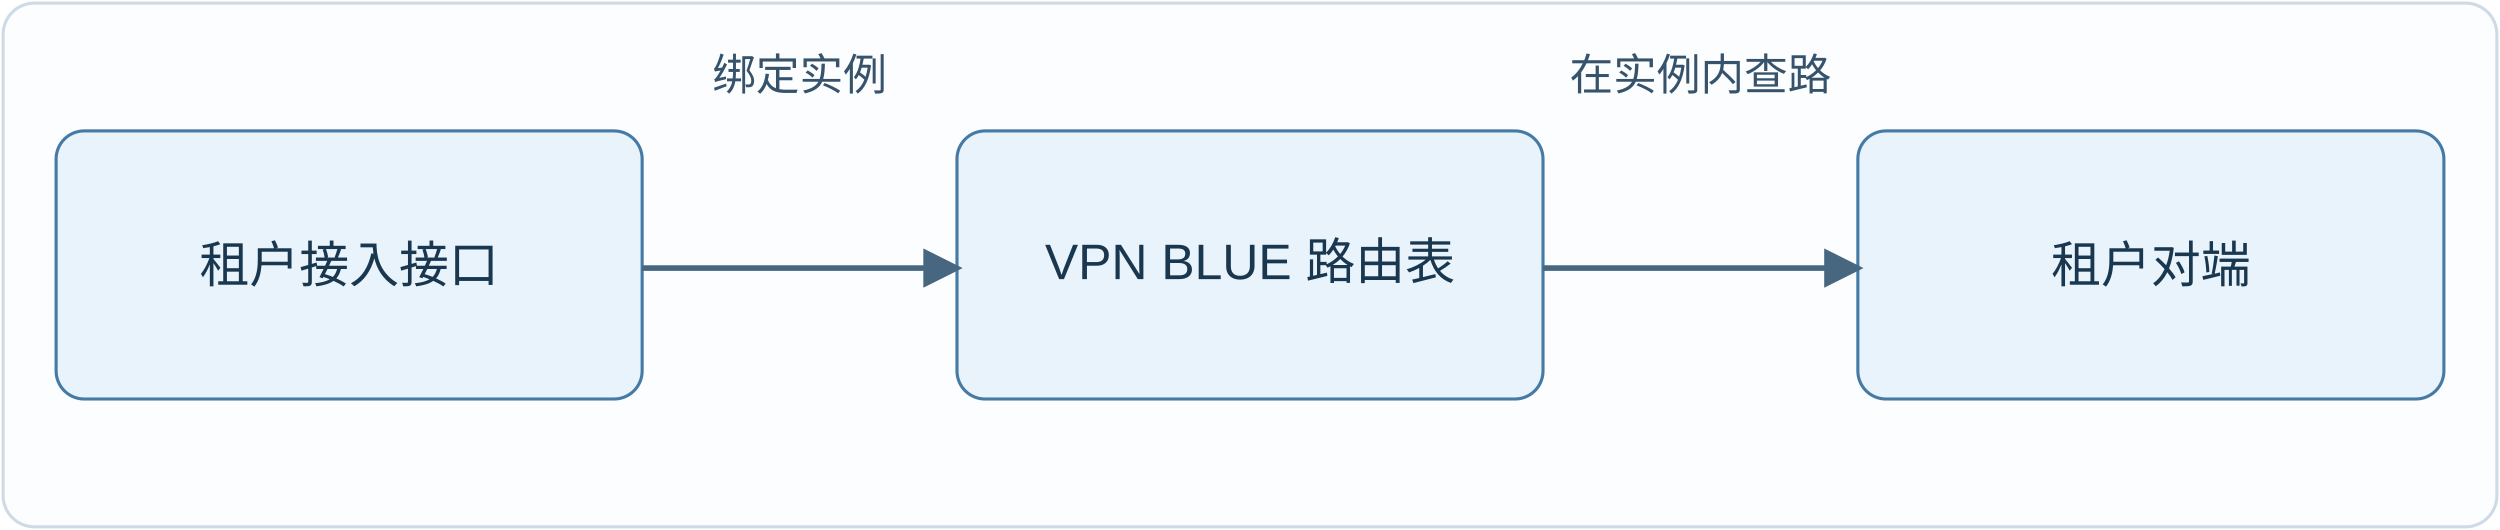
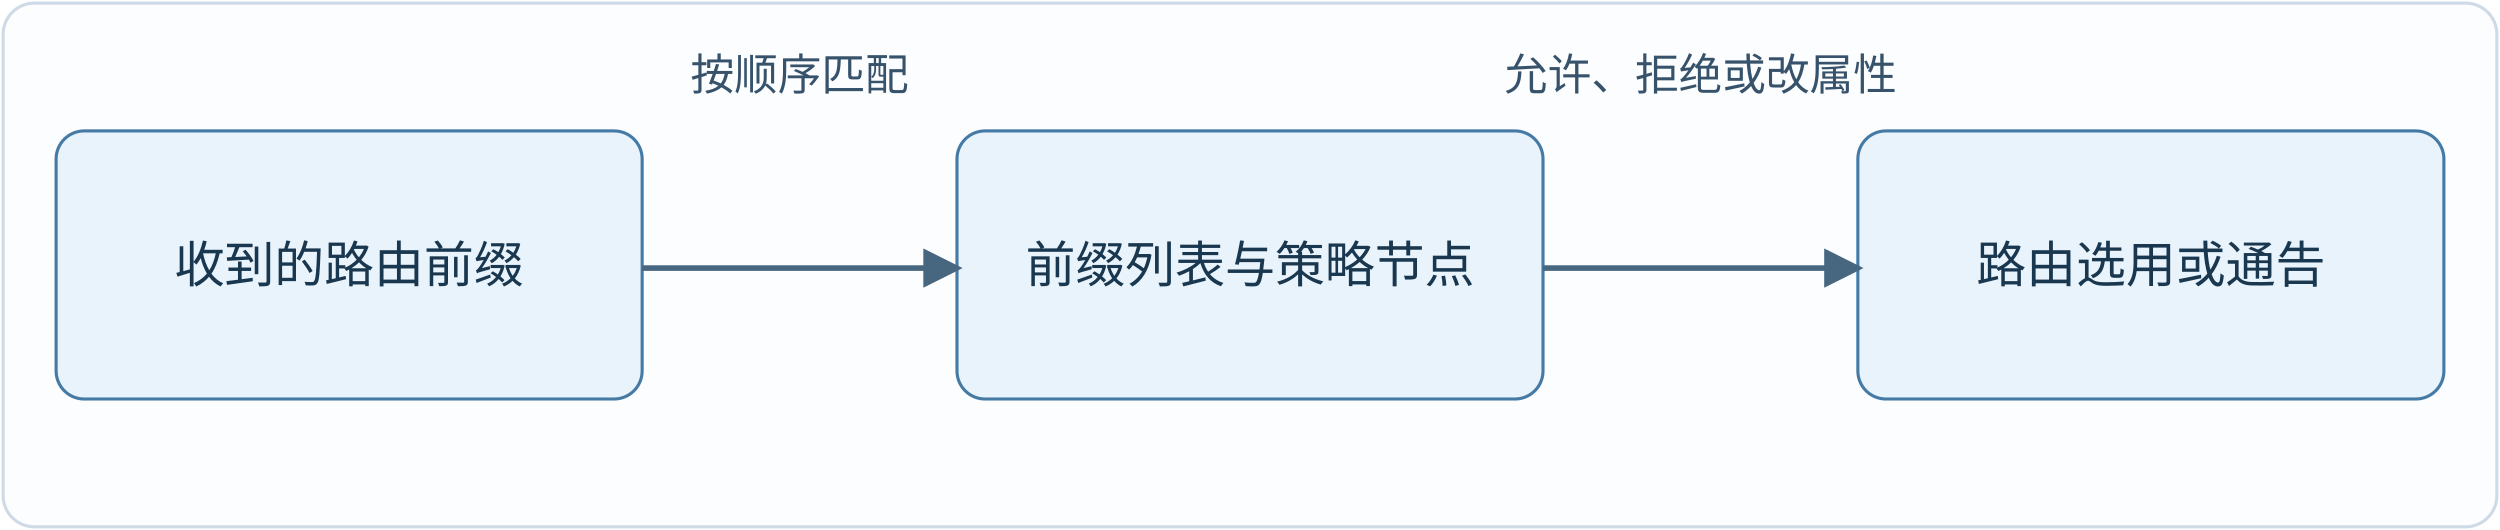
<svg xmlns="http://www.w3.org/2000/svg" viewBox="0 0 802 170" role="img" aria-labelledby="label">
  <defs>
    <marker id="arrow" markerWidth="7" markerHeight="7" refX="6" refY="3.5" orient="auto">
      <path d="M 0 0 L 7 3.5 L 0 7 Z" fill="#476781" />
    </marker>
  </defs>
  <rect x="1" y="1" width="800" height="168" rx="10" fill="#fcfdff" stroke="#cedbe7" />
  <g font-family="Arial, Microsoft YaHei, PingFang SC, sans-serif" text-anchor="middle" dominant-baseline="middle">
    <rect x="18" y="42" width="188" height="86" rx="9" fill="#e9f3fc" stroke="#457aa5" />
-     <text x="112" y="85" font-size="16" fill="#19374f">租户接入接口</text>
+     <text x="112" y="85" font-size="16" fill="#19374f">收到的路由前缀</text>
    <rect x="307" y="42" width="188" height="86" rx="9" fill="#e9f3fc" stroke="#457aa5" />
-     <text x="401" y="85" font-size="16" fill="#19374f">VPN BLUE 路由表</text>
+     <text x="401" y="85" font-size="16" fill="#19374f">前缀列表与策略节点</text>
    <rect x="596" y="42" width="188" height="86" rx="9" fill="#e9f3fc" stroke="#457aa5" />
-     <text x="690" y="85" font-size="16" fill="#19374f">租户对端</text>
+     <text x="690" y="85" font-size="16" fill="#19374f">路由选用或通告</text>
    <path d="M 206 86 L 307 86" stroke="#476781" stroke-width="1.8" marker-end="url(#arrow)" fill="none" />
-     <text x="256.5" y="24" font-size="14" fill="#37536c">绑定实例</text>
+     <text x="256.5" y="24" font-size="14" fill="#37536c">按顺序匹配</text>
    <path d="M 495 86 L 596 86" stroke="#476781" stroke-width="1.8" marker-end="url(#arrow)" fill="none" />
-     <text x="545.5" y="24" font-size="14" fill="#37536c">在实例内查路</text>
+     <text x="545.5" y="24" font-size="14" fill="#37536c">允许、拒绝或改属性</text>
  </g>
</svg>
